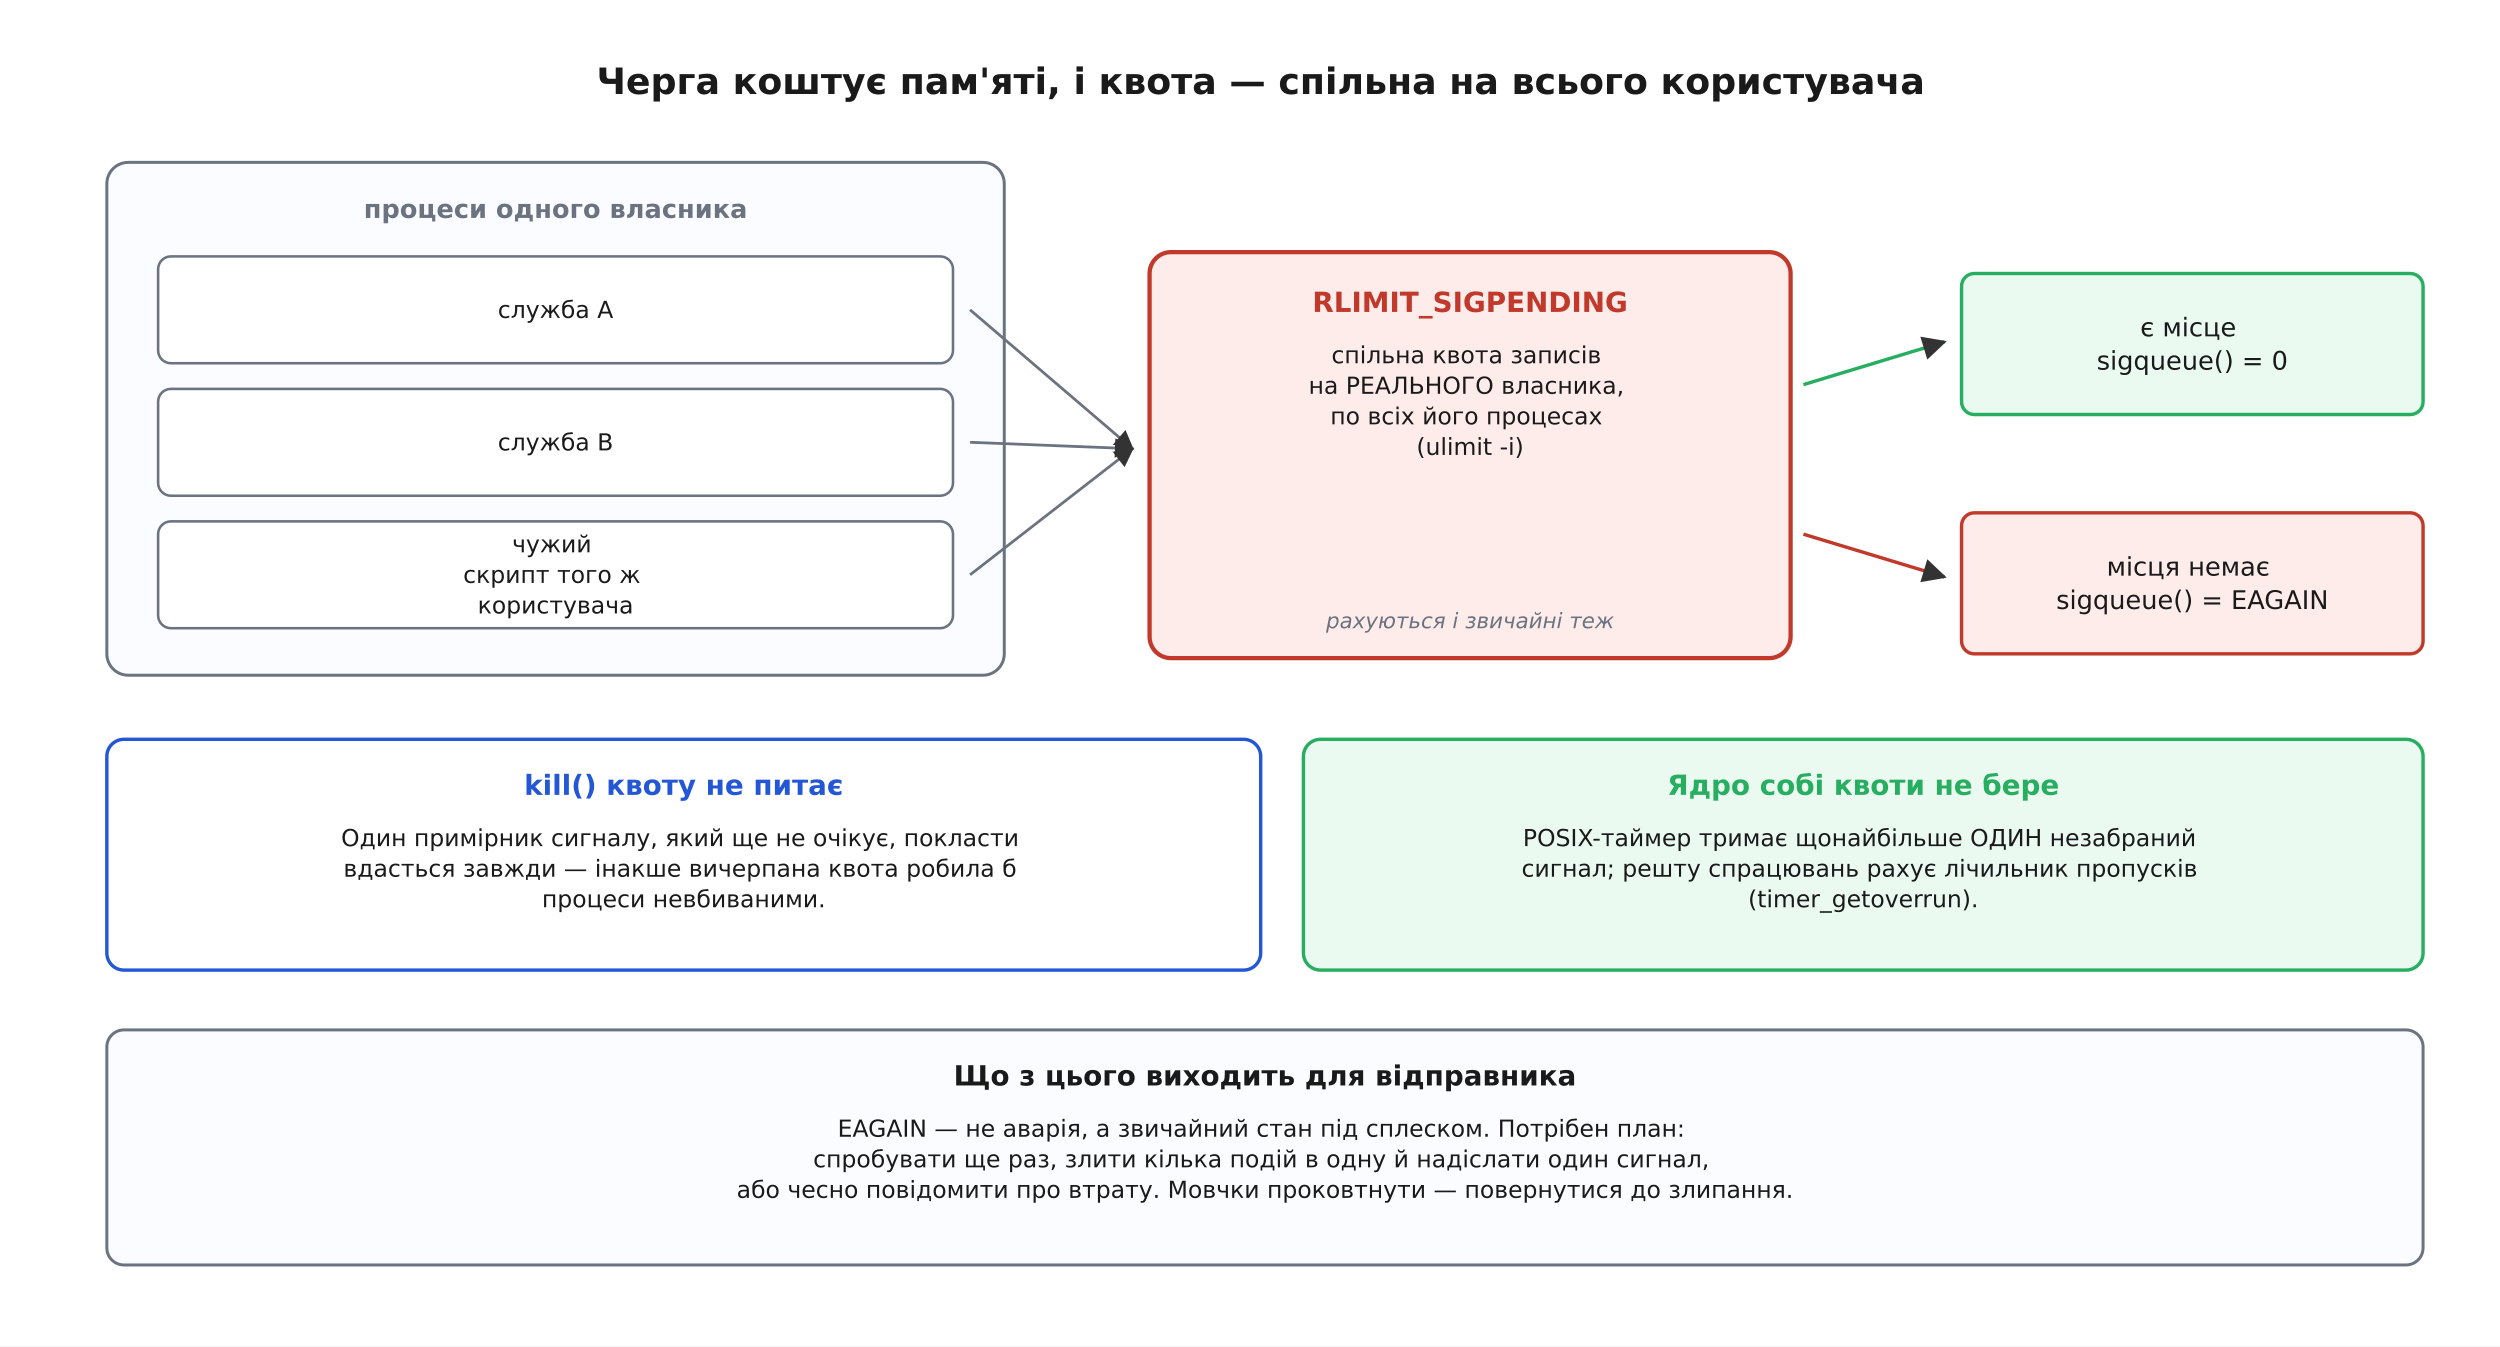
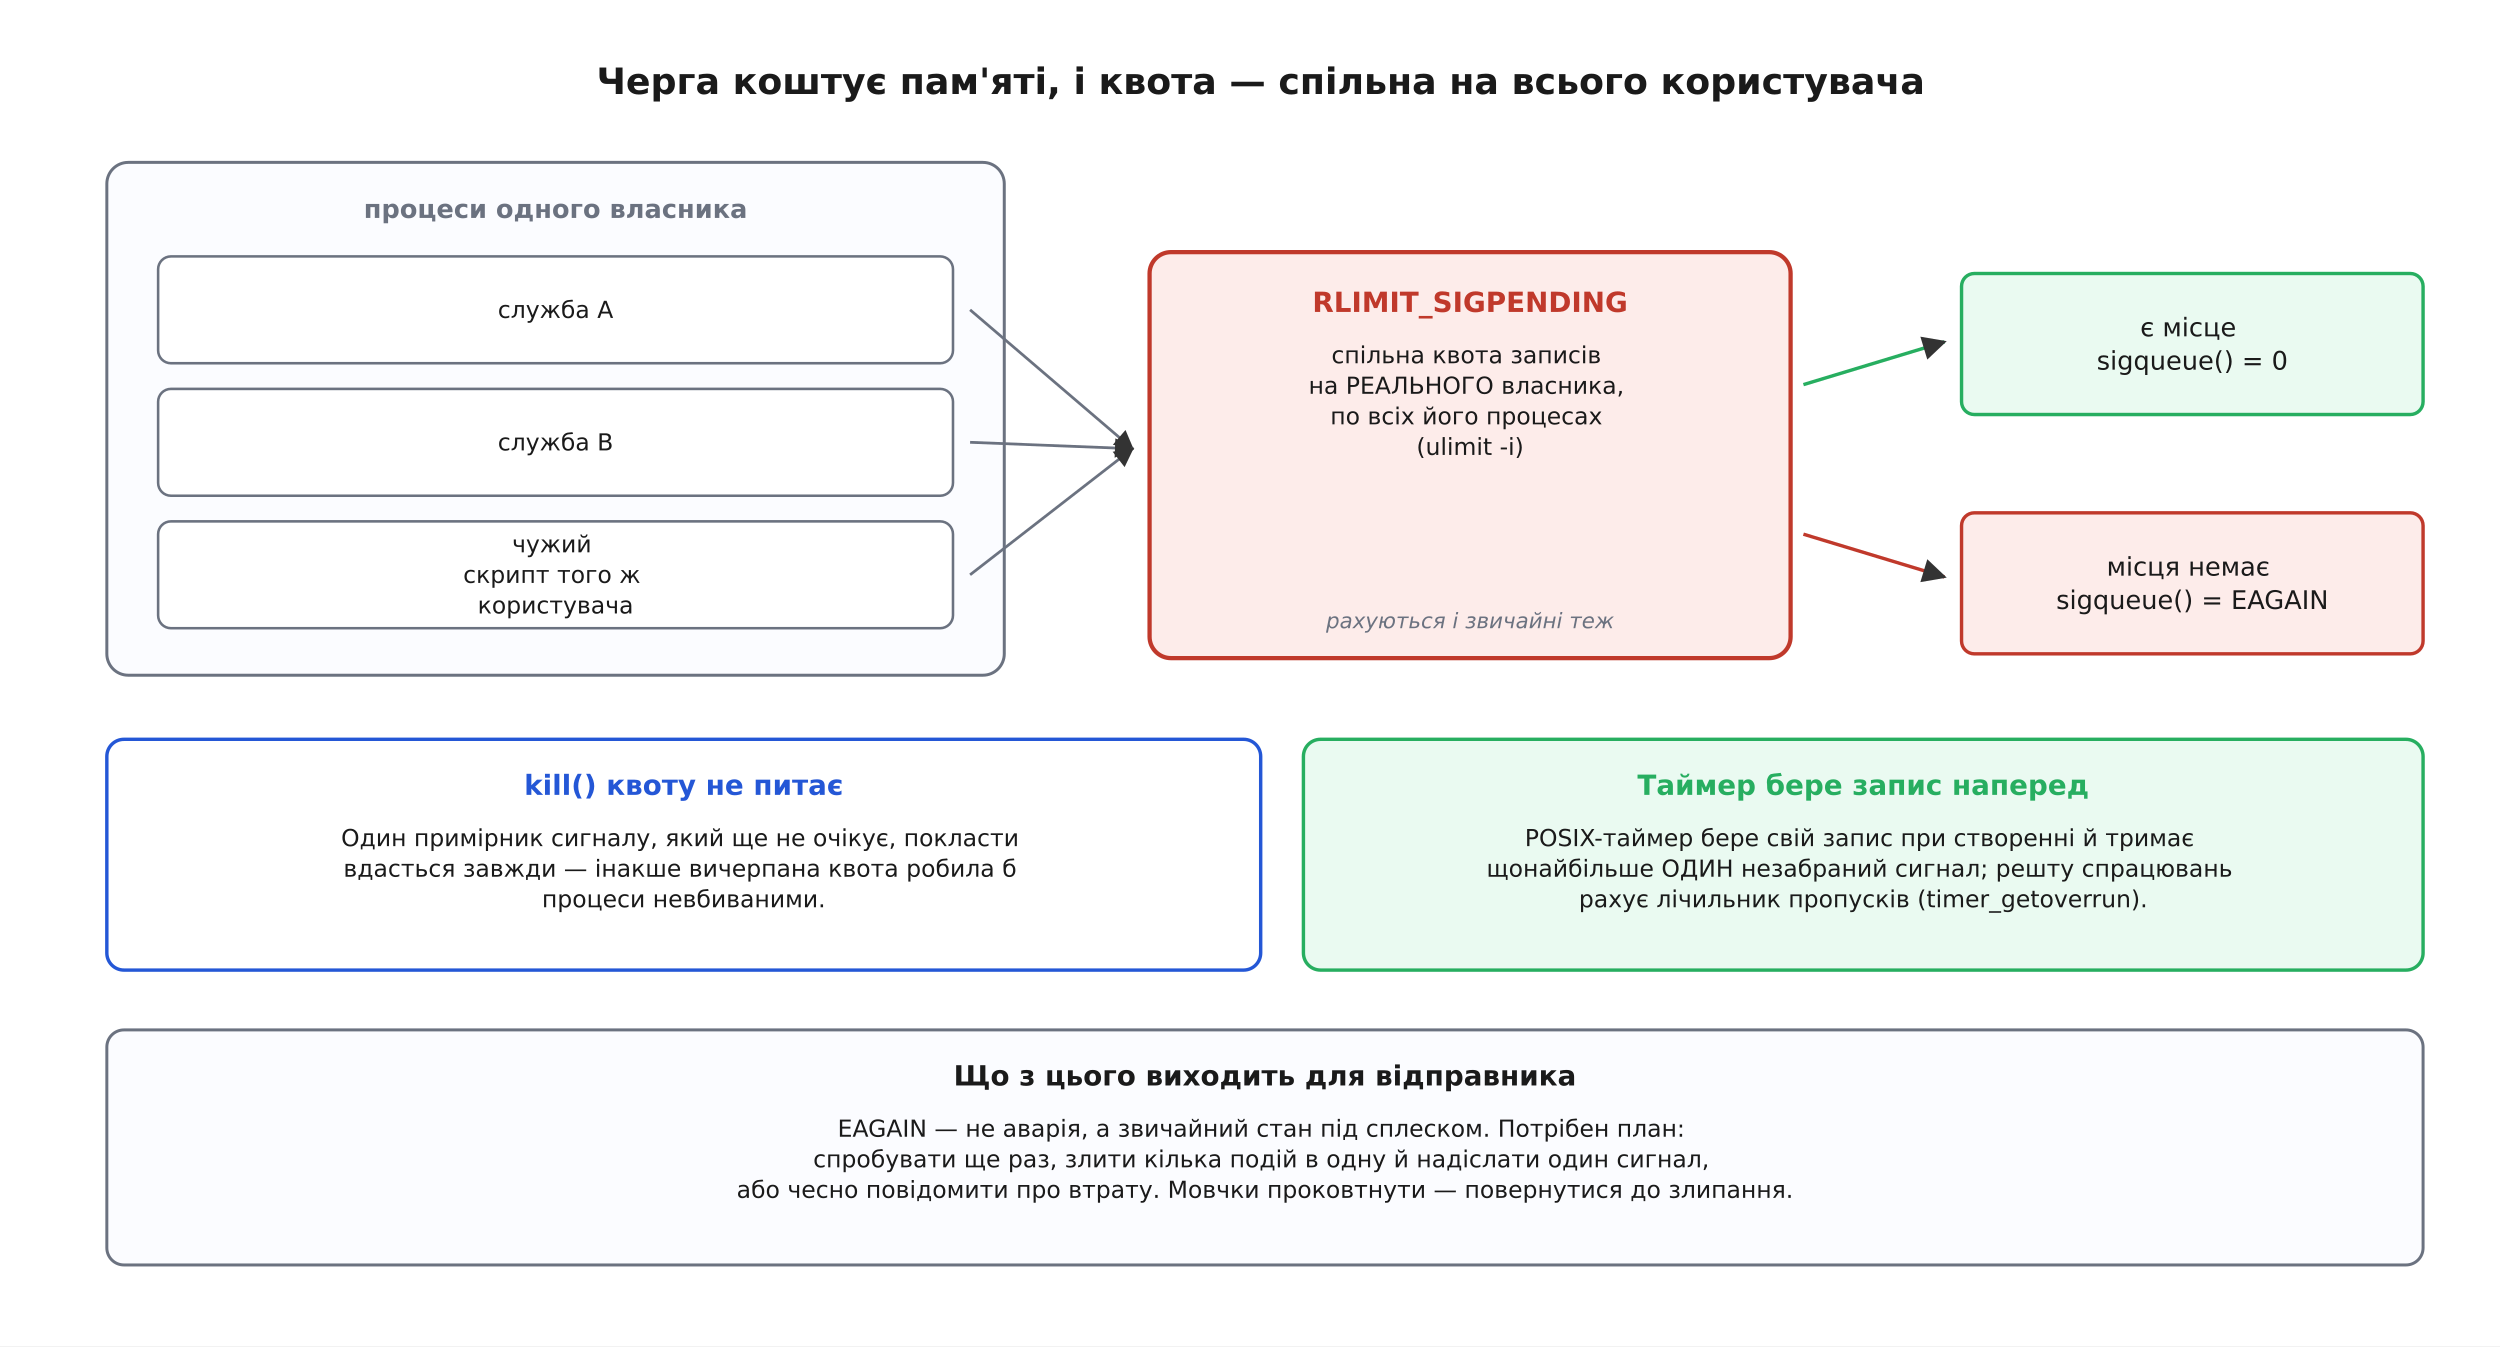
<svg xmlns="http://www.w3.org/2000/svg" viewBox="-10 -10 1170 630" font-family="'Segoe UI', 'DejaVu Sans', Arial, sans-serif">
  <rect x="-10" y="-10" width="1170" height="630" fill="#ffffff" />
  <defs>
    <marker id="arrow" viewBox="0 0 10 10" refX="9" refY="5" markerWidth="7" markerHeight="7" orient="auto-start-reverse">
      <path d="M0 0 L10 5 L0 10 z" fill="#333333" />
    </marker>
  </defs>
  <text x="580.0" y="34.0" font-family="'Segoe UI', 'DejaVu Sans', Arial, sans-serif" font-size="17" fill="#1a1a1a" text-anchor="middle" font-weight="700">Черга коштує пам'яті, і квота — спільна на всього користувача</text>
  <rect x="40.0" y="66.0" width="420.0" height="240.0" rx="10" fill="#fbfcff" stroke="#6b7280" stroke-width="1.4" />
  <text x="250.0" y="92.0" font-family="'Segoe UI', 'DejaVu Sans', Arial, sans-serif" font-size="12" fill="#6b7280" text-anchor="middle" font-weight="700">процеси одного власника</text>
  <rect x="64.0" y="110.0" width="372.0" height="50.0" rx="6" fill="#ffffff" stroke="#6b7280" stroke-width="1.2" />
  <text x="250.0" y="138.8" font-family="'Segoe UI', 'DejaVu Sans', Arial, sans-serif" font-size="11" fill="#1a1a1a" text-anchor="middle">
    <tspan x="250.0" dy="0.0">служба A</tspan>
  </text>
  <line x1="444.0" y1="135.0" x2="520.0" y2="200.0" stroke="#6b7280" stroke-width="1.3" marker-end="url(#arrow)" />
  <rect x="64.0" y="172.0" width="372.0" height="50.0" rx="6" fill="#ffffff" stroke="#6b7280" stroke-width="1.2" />
  <text x="250.0" y="200.8" font-family="'Segoe UI', 'DejaVu Sans', Arial, sans-serif" font-size="11" fill="#1a1a1a" text-anchor="middle">
    <tspan x="250.0" dy="0.0">служба B</tspan>
  </text>
  <line x1="444.0" y1="197.0" x2="520.0" y2="200.0" stroke="#6b7280" stroke-width="1.3" marker-end="url(#arrow)" />
  <rect x="64.0" y="234.0" width="372.0" height="50.0" rx="6" fill="#ffffff" stroke="#6b7280" stroke-width="1.2" />
  <text x="250.0" y="248.5" font-family="'Segoe UI', 'DejaVu Sans', Arial, sans-serif" font-size="11" fill="#1a1a1a" text-anchor="middle">
    <tspan x="250.0" dy="0.0">чужий</tspan>
    <tspan x="250.0" dy="14.3">скрипт того ж</tspan>
    <tspan x="250.0" dy="14.3">користувача</tspan>
  </text>
  <line x1="444.0" y1="259.0" x2="520.0" y2="200.0" stroke="#6b7280" stroke-width="1.3" marker-end="url(#arrow)" />
  <rect x="528.0" y="108.0" width="300.0" height="190.0" rx="10" fill="#fdecea" stroke="#c0392b" stroke-width="2.0" />
  <text x="678.0" y="136.0" font-family="'Segoe UI', 'DejaVu Sans', Arial, sans-serif" font-size="13" fill="#c0392b" text-anchor="middle" font-weight="700">RLIMIT_SIGPENDING</text>
  <text x="678.0" y="160.0" font-family="'Segoe UI', 'DejaVu Sans', Arial, sans-serif" font-size="11" fill="#1a1a1a" text-anchor="middle">
    <tspan x="678.0" dy="0.0">спільна квота записів</tspan>
    <tspan x="678.0" dy="14.3">на РЕАЛЬНОГО власника,</tspan>
    <tspan x="678.0" dy="14.3">по всіх його процесах</tspan>
    <tspan x="678.0" dy="14.3">(ulimit -i)</tspan>
  </text>
  <text x="678.0" y="284.0" font-family="'Segoe UI', 'DejaVu Sans', Arial, sans-serif" font-size="10" fill="#6b7280" text-anchor="middle" font-style="italic">рахуються і звичайні теж</text>
  <line x1="834.0" y1="170.0" x2="900.0" y2="150.0" stroke="#27ae60" stroke-width="1.6" marker-end="url(#arrow)" />
  <rect x="908.0" y="118.0" width="216.0" height="66.0" rx="6" fill="#eafaf1" stroke="#27ae60" stroke-width="1.6" />
  <text x="1016.0" y="147.4" font-family="'Segoe UI', 'DejaVu Sans', Arial, sans-serif" font-size="12" fill="#1a1a1a" text-anchor="middle">
    <tspan x="1016.0" dy="0.0">є місце</tspan>
    <tspan x="1016.0" dy="15.6">sigqueue() = 0</tspan>
  </text>
  <line x1="834.0" y1="240.0" x2="900.0" y2="260.0" stroke="#c0392b" stroke-width="1.6" marker-end="url(#arrow)" />
  <rect x="908.0" y="230.0" width="216.0" height="66.0" rx="6" fill="#fdecea" stroke="#c0392b" stroke-width="1.6" />
  <text x="1016.0" y="259.4" font-family="'Segoe UI', 'DejaVu Sans', Arial, sans-serif" font-size="12" fill="#1a1a1a" text-anchor="middle">
    <tspan x="1016.0" dy="0.0">місця немає</tspan>
    <tspan x="1016.0" dy="15.6">sigqueue() = EAGAIN</tspan>
  </text>
  <rect x="40.0" y="336.0" width="540.0" height="108.0" rx="8" fill="#ffffff" stroke="#2457d6" stroke-width="1.6" />
  <text x="310.0" y="362.0" font-family="'Segoe UI', 'DejaVu Sans', Arial, sans-serif" font-size="13" fill="#2457d6" text-anchor="middle" font-weight="700">kill() квоту не питає</text>
  <text x="310.0" y="386.0" font-family="'Segoe UI', 'DejaVu Sans', Arial, sans-serif" font-size="11" fill="#1a1a1a" text-anchor="middle">
    <tspan x="310.0" dy="0.0">Один примірник сигналу, який ще не очікує, покласти</tspan>
    <tspan x="310.0" dy="14.3">вдасться завжди — інакше вичерпана квота робила б</tspan>
    <tspan x="310.0" dy="14.3">процеси невбиваними.</tspan>
  </text>
  <rect x="600.0" y="336.0" width="524.0" height="108.0" rx="8" fill="#eafaf1" stroke="#27ae60" stroke-width="1.6" />
-   <text x="862.0" y="362.0" font-family="'Segoe UI', 'DejaVu Sans', Arial, sans-serif" font-size="13" fill="#27ae60" text-anchor="middle" font-weight="700">Ядро собі квоти не бере</text>
+   <text x="862.0" y="362.0" font-family="'Segoe UI', 'DejaVu Sans', Arial, sans-serif" font-size="13" fill="#27ae60" text-anchor="middle" font-weight="700">Таймер бере запис наперед</text>
  <text x="862.0" y="386.0" font-family="'Segoe UI', 'DejaVu Sans', Arial, sans-serif" font-size="11" fill="#1a1a1a" text-anchor="middle">
-     <tspan x="862.0" dy="0.0">POSIX-таймер тримає щонайбільше ОДИН незабраний</tspan>
-     <tspan x="862.0" dy="14.3">сигнал; решту спрацювань рахує лічильник пропусків</tspan>
-     <tspan x="862.0" dy="14.3">(timer_getoverrun).</tspan>
+     <tspan x="862.0" dy="0.0">POSIX-таймер бере свій запис при створенні й тримає</tspan>
+     <tspan x="862.0" dy="14.3">щонайбільше ОДИН незабраний сигнал; решту спрацювань</tspan>
+     <tspan x="862.0" dy="14.3">рахує лічильник пропусків (timer_getoverrun).</tspan>
  </text>
  <rect x="40.0" y="472.0" width="1084.0" height="110.0" rx="8" fill="#fbfcff" stroke="#6b7280" stroke-width="1.4" />
  <text x="582.0" y="498.0" font-family="'Segoe UI', 'DejaVu Sans', Arial, sans-serif" font-size="13" fill="#1a1a1a" text-anchor="middle" font-weight="700">Що з цього виходить для відправника</text>
  <text x="582.0" y="522.0" font-family="'Segoe UI', 'DejaVu Sans', Arial, sans-serif" font-size="11" fill="#1a1a1a" text-anchor="middle">
    <tspan x="582.0" dy="0.0">EAGAIN — не аварія, а звичайний стан під сплеском. Потрібен план:</tspan>
    <tspan x="582.0" dy="14.3">спробувати ще раз, злити кілька подій в одну й надіслати один сигнал,</tspan>
    <tspan x="582.0" dy="14.3">або чесно повідомити про втрату. Мовчки проковтнути — повернутися до злипання.</tspan>
  </text>
</svg>
